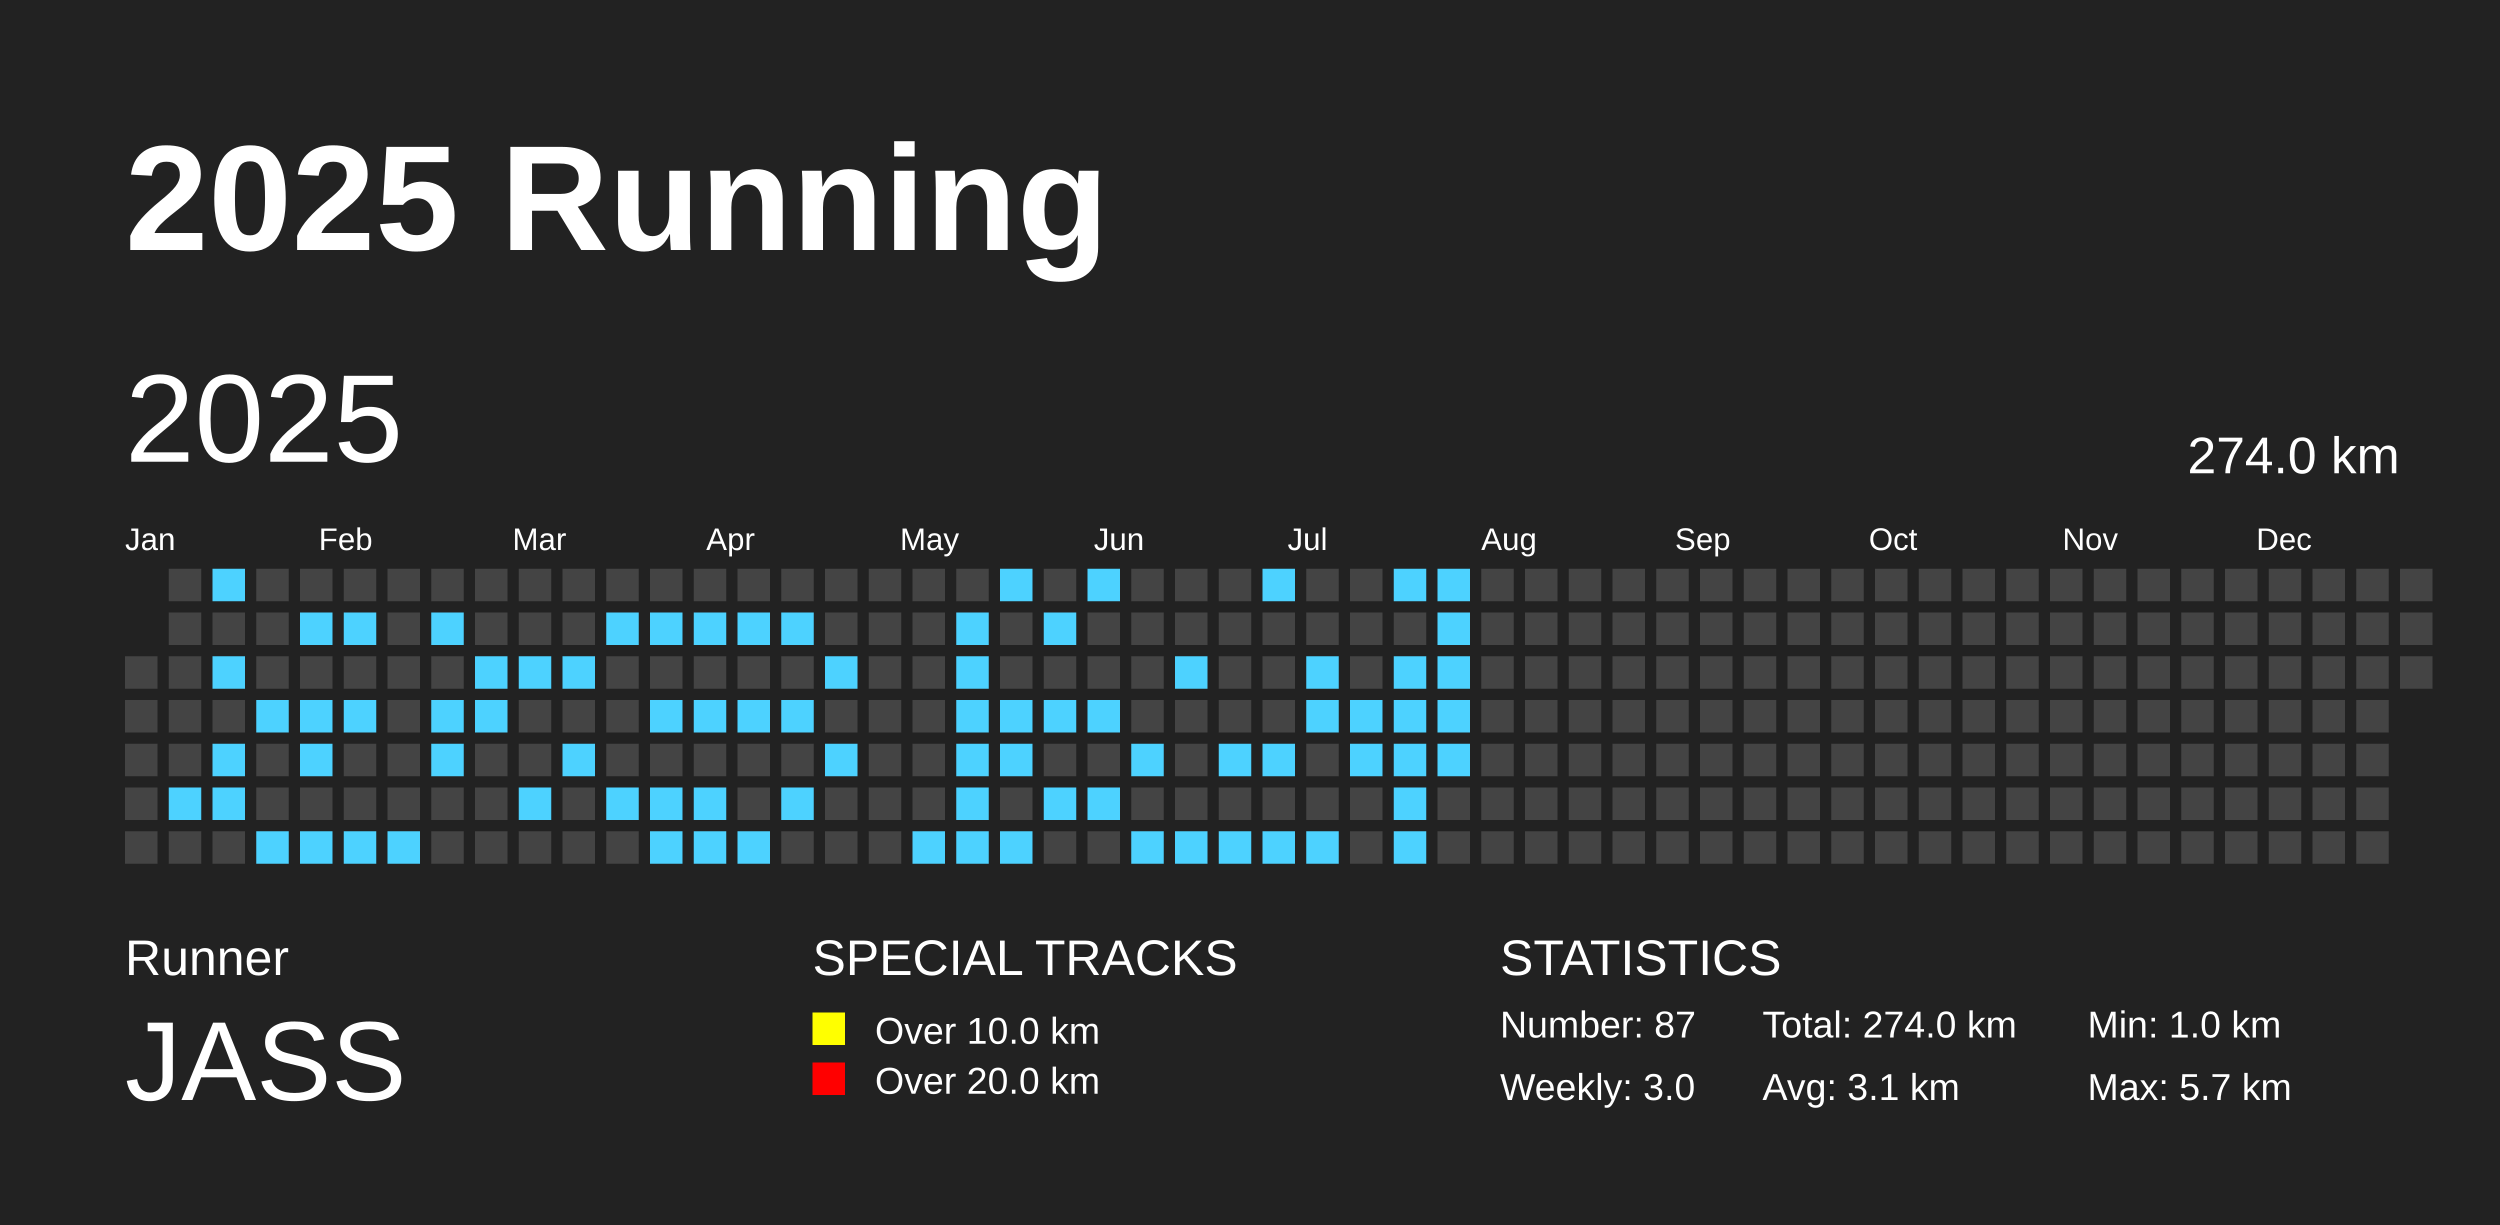
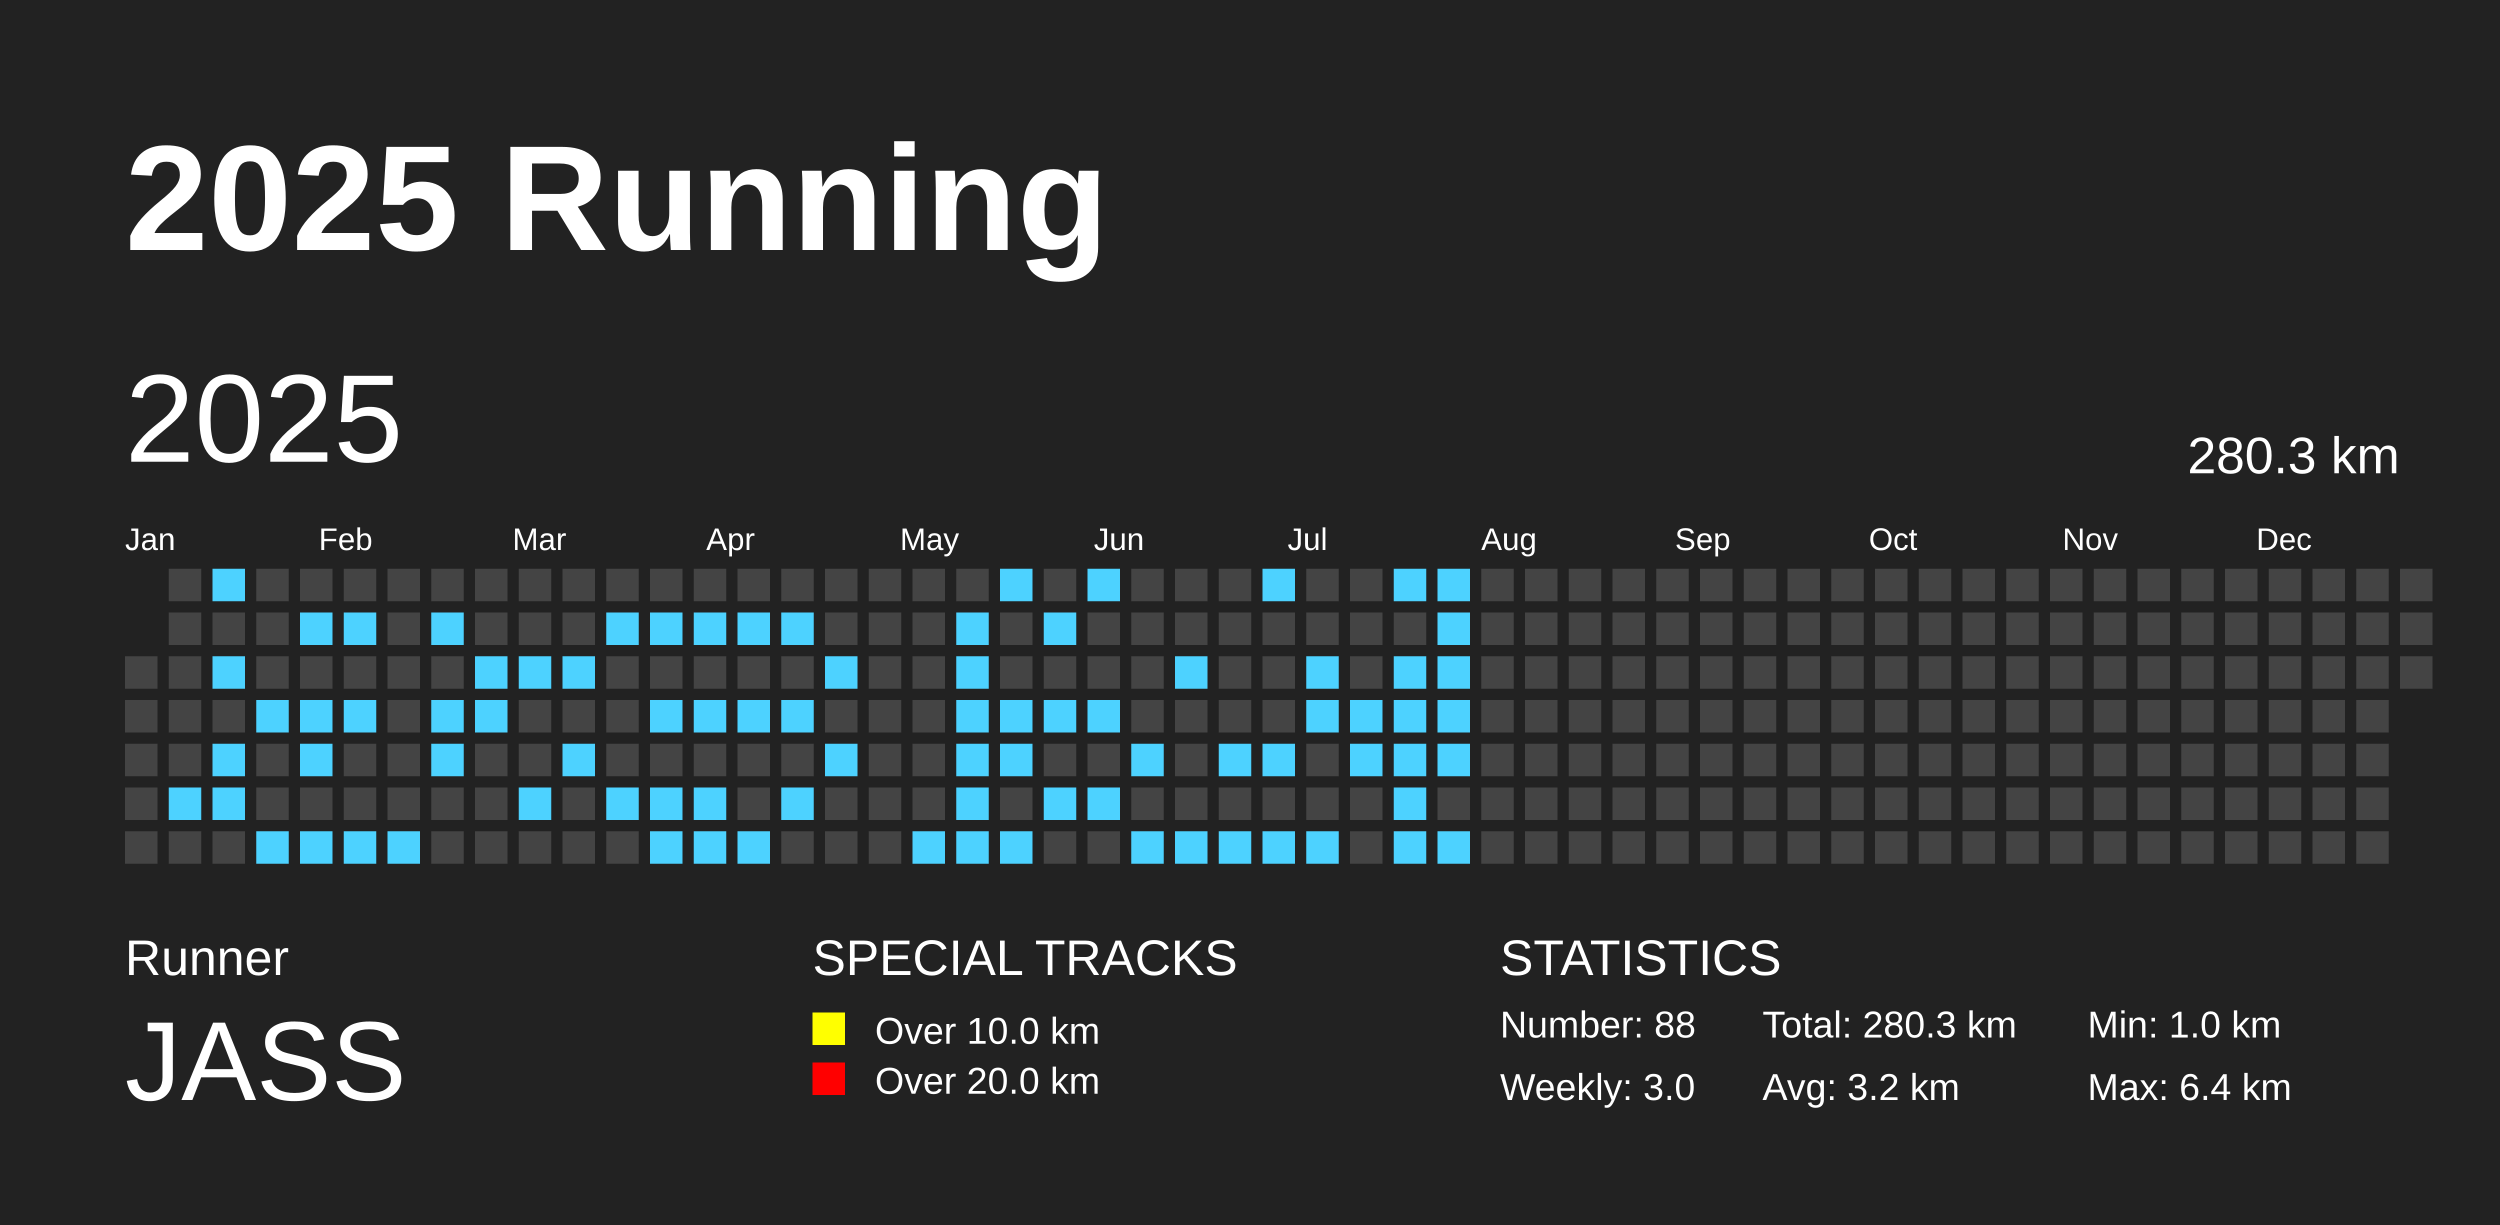
<svg xmlns="http://www.w3.org/2000/svg" baseProfile="full" height="98mm" version="1.1" viewBox="0,0,200,98" width="200mm">
  <defs />
  <rect fill="#222222" height="98" width="200" x="0" y="0" />
  <text fill="#FFFFFF" style="font-size:12px; font-family:Arial; font-weight:bold;" x="10" y="20">2025 Running</text>
  <text fill="#FFFFFF" style="font-size:4px; font-family:Arial" x="10" y="78">Runner</text>
  <text fill="#FFFFFF" style="font-size:9px; font-family:Arial" x="10" y="88">JASS</text>
  <text fill="#FFFFFF" style="font-size:4px; font-family:Arial" x="65" y="78">SPECIAL TRACKS</text>
  <rect fill="yellow" height="2.6" width="2.6" x="65" y="81" />
  <text fill="#FFFFFF" style="font-size:3px; font-family:Arial" x="70" y="83.5">Over 10.0 km</text>
  <rect fill="red" height="2.6" width="2.6" x="65" y="85" />
  <text fill="#FFFFFF" style="font-size:3px; font-family:Arial" x="70" y="87.5">Over 20.0 km</text>
  <text fill="#FFFFFF" style="font-size:4px; font-family:Arial" x="120" y="78">STATISTICS</text>
-   <text fill="#FFFFFF" style="font-size:3px; font-family:Arial" x="120" y="83">Number: 87</text>
+   <text fill="#FFFFFF" style="font-size:3px; font-family:Arial" x="120" y="83">Number: 88</text>
  <text fill="#FFFFFF" style="font-size:3px; font-family:Arial" x="120" y="88">Weekly: 3.0</text>
-   <text fill="#FFFFFF" style="font-size:3px; font-family:Arial" x="141" y="83">Total: 274.0 km</text>
-   <text fill="#FFFFFF" style="font-size:3px; font-family:Arial" x="141" y="88">Avg: 3.1 km</text>
+   <text fill="#FFFFFF" style="font-size:3px; font-family:Arial" x="141" y="83">Total: 280.3 km</text>
+   <text fill="#FFFFFF" style="font-size:3px; font-family:Arial" x="141" y="88">Avg: 3.2 km</text>
  <text fill="#FFFFFF" style="font-size:3px; font-family:Arial" x="167" y="83">Min: 1.0 km</text>
-   <text fill="#FFFFFF" style="font-size:3px; font-family:Arial" x="167" y="88">Max: 5.7 km</text>
+   <text fill="#FFFFFF" style="font-size:3px; font-family:Arial" x="167" y="88">Max: 6.4 km</text>
  <text dominant-baseline="hanging" fill="#FFFFFF" style="font-size:10.0px; font-family:Arial;" x="10" y="30">2025</text>
-   <text dominant-baseline="hanging" fill="#FFFFFF" style="font-size:4.125px; font-family:Arial;" x="175" y="35">274.0 km</text>
+   <text dominant-baseline="hanging" fill="#FFFFFF" style="font-size:4.125px; font-family:Arial;" x="175" y="35">280.3 km</text>
  <text fill="#FFFFFF" style="font-size:2.5px; font-family:Arial" x="10.0" y="44">Jan</text>
  <text fill="#FFFFFF" style="font-size:2.5px; font-family:Arial" x="25.5" y="44">Feb</text>
  <text fill="#FFFFFF" style="font-size:2.5px; font-family:Arial" x="41.0" y="44">Mar</text>
  <text fill="#FFFFFF" style="font-size:2.5px; font-family:Arial" x="56.5" y="44">Apr</text>
  <text fill="#FFFFFF" style="font-size:2.5px; font-family:Arial" x="72.0" y="44">May</text>
  <text fill="#FFFFFF" style="font-size:2.5px; font-family:Arial" x="87.5" y="44">Jun</text>
  <text fill="#FFFFFF" style="font-size:2.5px; font-family:Arial" x="103.0" y="44">Jul</text>
  <text fill="#FFFFFF" style="font-size:2.5px; font-family:Arial" x="118.5" y="44">Aug</text>
  <text fill="#FFFFFF" style="font-size:2.5px; font-family:Arial" x="134.0" y="44">Sep</text>
  <text fill="#FFFFFF" style="font-size:2.5px; font-family:Arial" x="149.5" y="44">Oct</text>
  <text fill="#FFFFFF" style="font-size:2.5px; font-family:Arial" x="165.0" y="44">Nov</text>
  <text fill="#FFFFFF" style="font-size:2.5px; font-family:Arial" x="180.5" y="44">Dec</text>
  <rect fill="#444444" height="2.6" width="2.6" x="10.0" y="52.5" />
  <rect fill="#444444" height="2.6" width="2.6" x="10.0" y="56.0" />
  <rect fill="#444444" height="2.6" width="2.6" x="10.0" y="59.5" />
  <rect fill="#444444" height="2.6" width="2.6" x="10.0" y="63.0" />
  <rect fill="#444444" height="2.6" width="2.6" x="10.0" y="66.5" />
  <rect fill="#444444" height="2.6" width="2.6" x="13.5" y="45.5" />
  <rect fill="#444444" height="2.6" width="2.6" x="13.5" y="49.0" />
  <rect fill="#444444" height="2.6" width="2.6" x="13.5" y="52.5" />
  <rect fill="#444444" height="2.6" width="2.6" x="13.5" y="56.0" />
  <rect fill="#444444" height="2.6" width="2.6" x="13.5" y="59.5" />
  <rect fill="#4DD2FF" height="2.6" width="2.6" x="13.5" y="63.0" />
  <rect fill="#444444" height="2.6" width="2.6" x="13.5" y="66.5" />
  <rect fill="#4DD2FF" height="2.6" width="2.6" x="17.0" y="45.5" />
  <rect fill="#444444" height="2.6" width="2.6" x="17.0" y="49.0" />
  <rect fill="#4DD2FF" height="2.6" width="2.6" x="17.0" y="52.5" />
  <rect fill="#444444" height="2.6" width="2.6" x="17.0" y="56.0" />
  <rect fill="#4DD2FF" height="2.6" width="2.6" x="17.0" y="59.5" />
  <rect fill="#4DD2FF" height="2.6" width="2.6" x="17.0" y="63.0" />
  <rect fill="#444444" height="2.6" width="2.6" x="17.0" y="66.5" />
  <rect fill="#444444" height="2.6" width="2.6" x="20.5" y="45.5" />
  <rect fill="#444444" height="2.6" width="2.6" x="20.5" y="49.0" />
  <rect fill="#444444" height="2.6" width="2.6" x="20.5" y="52.5" />
  <rect fill="#4DD2FF" height="2.6" width="2.6" x="20.5" y="56.0" />
  <rect fill="#444444" height="2.6" width="2.6" x="20.5" y="59.5" />
  <rect fill="#444444" height="2.6" width="2.6" x="20.5" y="63.0" />
  <rect fill="#4DD2FF" height="2.6" width="2.6" x="20.5" y="66.5" />
  <rect fill="#444444" height="2.6" width="2.6" x="24.0" y="45.5" />
  <rect fill="#4DD2FF" height="2.6" width="2.6" x="24.0" y="49.0" />
  <rect fill="#444444" height="2.6" width="2.6" x="24.0" y="52.5" />
  <rect fill="#4DD2FF" height="2.6" width="2.6" x="24.0" y="56.0" />
  <rect fill="#4DD2FF" height="2.6" width="2.6" x="24.0" y="59.5" />
  <rect fill="#444444" height="2.6" width="2.6" x="24.0" y="63.0" />
  <rect fill="#4DD2FF" height="2.6" width="2.6" x="24.0" y="66.5" />
  <rect fill="#444444" height="2.6" width="2.6" x="27.5" y="45.5" />
  <rect fill="#4DD2FF" height="2.6" width="2.6" x="27.5" y="49.0" />
  <rect fill="#444444" height="2.6" width="2.6" x="27.5" y="52.5" />
  <rect fill="#4DD2FF" height="2.6" width="2.6" x="27.5" y="56.0" />
  <rect fill="#444444" height="2.6" width="2.6" x="27.5" y="59.5" />
  <rect fill="#444444" height="2.6" width="2.6" x="27.5" y="63.0" />
  <rect fill="#4DD2FF" height="2.6" width="2.6" x="27.5" y="66.5" />
  <rect fill="#444444" height="2.6" width="2.6" x="31.0" y="45.5" />
  <rect fill="#444444" height="2.6" width="2.6" x="31.0" y="49.0" />
  <rect fill="#444444" height="2.6" width="2.6" x="31.0" y="52.5" />
  <rect fill="#444444" height="2.6" width="2.6" x="31.0" y="56.0" />
  <rect fill="#444444" height="2.6" width="2.6" x="31.0" y="59.5" />
  <rect fill="#444444" height="2.6" width="2.6" x="31.0" y="63.0" />
  <rect fill="#4DD2FF" height="2.6" width="2.6" x="31.0" y="66.5" />
  <rect fill="#444444" height="2.6" width="2.6" x="34.5" y="45.5" />
  <rect fill="#4DD2FF" height="2.6" width="2.6" x="34.5" y="49.0" />
  <rect fill="#444444" height="2.6" width="2.6" x="34.5" y="52.5" />
  <rect fill="#4DD2FF" height="2.6" width="2.6" x="34.5" y="56.0" />
  <rect fill="#4DD2FF" height="2.6" width="2.6" x="34.5" y="59.5" />
  <rect fill="#444444" height="2.6" width="2.6" x="34.5" y="63.0" />
  <rect fill="#444444" height="2.6" width="2.6" x="34.5" y="66.5" />
  <rect fill="#444444" height="2.6" width="2.6" x="38.0" y="45.5" />
  <rect fill="#444444" height="2.6" width="2.6" x="38.0" y="49.0" />
  <rect fill="#4DD2FF" height="2.6" width="2.6" x="38.0" y="52.5" />
  <rect fill="#4DD2FF" height="2.6" width="2.6" x="38.0" y="56.0" />
  <rect fill="#444444" height="2.6" width="2.6" x="38.0" y="59.5" />
  <rect fill="#444444" height="2.6" width="2.6" x="38.0" y="63.0" />
  <rect fill="#444444" height="2.6" width="2.6" x="38.0" y="66.5" />
  <rect fill="#444444" height="2.6" width="2.6" x="41.5" y="45.5" />
  <rect fill="#444444" height="2.6" width="2.6" x="41.5" y="49.0" />
  <rect fill="#4DD2FF" height="2.6" width="2.6" x="41.5" y="52.5" />
  <rect fill="#444444" height="2.6" width="2.6" x="41.5" y="56.0" />
  <rect fill="#444444" height="2.6" width="2.6" x="41.5" y="59.5" />
  <rect fill="#4DD2FF" height="2.6" width="2.6" x="41.5" y="63.0" />
  <rect fill="#444444" height="2.6" width="2.6" x="41.5" y="66.5" />
  <rect fill="#444444" height="2.6" width="2.6" x="45.0" y="45.5" />
  <rect fill="#444444" height="2.6" width="2.6" x="45.0" y="49.0" />
  <rect fill="#4DD2FF" height="2.6" width="2.6" x="45.0" y="52.5" />
  <rect fill="#444444" height="2.6" width="2.6" x="45.0" y="56.0" />
  <rect fill="#4DD2FF" height="2.6" width="2.6" x="45.0" y="59.5" />
  <rect fill="#444444" height="2.6" width="2.6" x="45.0" y="63.0" />
  <rect fill="#444444" height="2.6" width="2.6" x="45.0" y="66.5" />
  <rect fill="#444444" height="2.6" width="2.6" x="48.5" y="45.5" />
  <rect fill="#4DD2FF" height="2.6" width="2.6" x="48.5" y="49.0" />
  <rect fill="#444444" height="2.6" width="2.6" x="48.5" y="52.5" />
  <rect fill="#444444" height="2.6" width="2.6" x="48.5" y="56.0" />
  <rect fill="#444444" height="2.6" width="2.6" x="48.5" y="59.5" />
  <rect fill="#4DD2FF" height="2.6" width="2.6" x="48.5" y="63.0" />
  <rect fill="#444444" height="2.6" width="2.6" x="48.5" y="66.5" />
  <rect fill="#444444" height="2.6" width="2.6" x="52.0" y="45.5" />
  <rect fill="#4DD2FF" height="2.6" width="2.6" x="52.0" y="49.0" />
  <rect fill="#444444" height="2.6" width="2.6" x="52.0" y="52.5" />
  <rect fill="#4DD2FF" height="2.6" width="2.6" x="52.0" y="56.0" />
  <rect fill="#444444" height="2.6" width="2.6" x="52.0" y="59.5" />
  <rect fill="#4DD2FF" height="2.6" width="2.6" x="52.0" y="63.0" />
  <rect fill="#4DD2FF" height="2.6" width="2.6" x="52.0" y="66.5" />
  <rect fill="#444444" height="2.6" width="2.6" x="55.5" y="45.5" />
  <rect fill="#4DD2FF" height="2.6" width="2.6" x="55.5" y="49.0" />
  <rect fill="#444444" height="2.6" width="2.6" x="55.5" y="52.5" />
  <rect fill="#4DD2FF" height="2.6" width="2.6" x="55.5" y="56.0" />
  <rect fill="#444444" height="2.6" width="2.6" x="55.5" y="59.5" />
  <rect fill="#4DD2FF" height="2.6" width="2.6" x="55.5" y="63.0" />
  <rect fill="#4DD2FF" height="2.6" width="2.6" x="55.5" y="66.5" />
  <rect fill="#444444" height="2.6" width="2.6" x="59.0" y="45.5" />
  <rect fill="#4DD2FF" height="2.6" width="2.6" x="59.0" y="49.0" />
  <rect fill="#444444" height="2.6" width="2.6" x="59.0" y="52.5" />
  <rect fill="#4DD2FF" height="2.6" width="2.6" x="59.0" y="56.0" />
  <rect fill="#444444" height="2.6" width="2.6" x="59.0" y="59.5" />
  <rect fill="#444444" height="2.6" width="2.6" x="59.0" y="63.0" />
  <rect fill="#4DD2FF" height="2.6" width="2.6" x="59.0" y="66.5" />
  <rect fill="#444444" height="2.6" width="2.6" x="62.5" y="45.5" />
  <rect fill="#4DD2FF" height="2.6" width="2.6" x="62.5" y="49.0" />
  <rect fill="#444444" height="2.6" width="2.6" x="62.5" y="52.5" />
  <rect fill="#4DD2FF" height="2.6" width="2.6" x="62.5" y="56.0" />
  <rect fill="#444444" height="2.6" width="2.6" x="62.5" y="59.5" />
  <rect fill="#4DD2FF" height="2.6" width="2.6" x="62.5" y="63.0" />
  <rect fill="#444444" height="2.6" width="2.6" x="62.5" y="66.5" />
  <rect fill="#444444" height="2.6" width="2.6" x="66.0" y="45.5" />
  <rect fill="#444444" height="2.6" width="2.6" x="66.0" y="49.0" />
  <rect fill="#4DD2FF" height="2.6" width="2.6" x="66.0" y="52.5" />
  <rect fill="#444444" height="2.6" width="2.6" x="66.0" y="56.0" />
  <rect fill="#4DD2FF" height="2.6" width="2.6" x="66.0" y="59.5" />
  <rect fill="#444444" height="2.6" width="2.6" x="66.0" y="63.0" />
  <rect fill="#444444" height="2.6" width="2.6" x="66.0" y="66.5" />
  <rect fill="#444444" height="2.6" width="2.6" x="69.5" y="45.5" />
  <rect fill="#444444" height="2.6" width="2.6" x="69.5" y="49.0" />
  <rect fill="#444444" height="2.6" width="2.6" x="69.5" y="52.5" />
  <rect fill="#444444" height="2.6" width="2.6" x="69.5" y="56.0" />
  <rect fill="#444444" height="2.6" width="2.6" x="69.5" y="59.5" />
  <rect fill="#444444" height="2.6" width="2.6" x="69.5" y="63.0" />
  <rect fill="#444444" height="2.6" width="2.6" x="69.5" y="66.5" />
  <rect fill="#444444" height="2.6" width="2.6" x="73.0" y="45.5" />
  <rect fill="#444444" height="2.6" width="2.6" x="73.0" y="49.0" />
  <rect fill="#444444" height="2.6" width="2.6" x="73.0" y="52.5" />
  <rect fill="#444444" height="2.6" width="2.6" x="73.0" y="56.0" />
  <rect fill="#444444" height="2.6" width="2.6" x="73.0" y="59.5" />
  <rect fill="#444444" height="2.6" width="2.6" x="73.0" y="63.0" />
  <rect fill="#4DD2FF" height="2.6" width="2.6" x="73.0" y="66.5" />
  <rect fill="#444444" height="2.6" width="2.6" x="76.5" y="45.5" />
  <rect fill="#4DD2FF" height="2.6" width="2.6" x="76.5" y="49.0" />
  <rect fill="#4DD2FF" height="2.6" width="2.6" x="76.5" y="52.5" />
  <rect fill="#4DD2FF" height="2.6" width="2.6" x="76.5" y="56.0" />
  <rect fill="#4DD2FF" height="2.6" width="2.6" x="76.5" y="59.5" />
  <rect fill="#4DD2FF" height="2.6" width="2.6" x="76.5" y="63.0" />
  <rect fill="#4DD2FF" height="2.6" width="2.6" x="76.5" y="66.5" />
  <rect fill="#4DD2FF" height="2.6" width="2.6" x="80.0" y="45.5" />
  <rect fill="#444444" height="2.6" width="2.6" x="80.0" y="49.0" />
  <rect fill="#444444" height="2.6" width="2.6" x="80.0" y="52.5" />
  <rect fill="#4DD2FF" height="2.6" width="2.6" x="80.0" y="56.0" />
  <rect fill="#4DD2FF" height="2.6" width="2.6" x="80.0" y="59.5" />
  <rect fill="#444444" height="2.6" width="2.6" x="80.0" y="63.0" />
  <rect fill="#4DD2FF" height="2.6" width="2.6" x="80.0" y="66.5" />
  <rect fill="#444444" height="2.6" width="2.6" x="83.5" y="45.5" />
  <rect fill="#4DD2FF" height="2.6" width="2.6" x="83.5" y="49.0" />
  <rect fill="#444444" height="2.6" width="2.6" x="83.5" y="52.5" />
  <rect fill="#4DD2FF" height="2.6" width="2.6" x="83.5" y="56.0" />
  <rect fill="#444444" height="2.6" width="2.6" x="83.5" y="59.5" />
  <rect fill="#4DD2FF" height="2.6" width="2.6" x="83.5" y="63.0" />
  <rect fill="#444444" height="2.6" width="2.6" x="83.5" y="66.5" />
  <rect fill="#4DD2FF" height="2.6" width="2.6" x="87.0" y="45.5" />
  <rect fill="#444444" height="2.6" width="2.6" x="87.0" y="49.0" />
  <rect fill="#444444" height="2.6" width="2.6" x="87.0" y="52.5" />
  <rect fill="#4DD2FF" height="2.6" width="2.6" x="87.0" y="56.0" />
  <rect fill="#444444" height="2.6" width="2.6" x="87.0" y="59.5" />
  <rect fill="#4DD2FF" height="2.6" width="2.6" x="87.0" y="63.0" />
  <rect fill="#444444" height="2.6" width="2.6" x="87.0" y="66.5" />
  <rect fill="#444444" height="2.6" width="2.6" x="90.5" y="45.5" />
  <rect fill="#444444" height="2.6" width="2.6" x="90.5" y="49.0" />
  <rect fill="#444444" height="2.6" width="2.6" x="90.5" y="52.5" />
  <rect fill="#444444" height="2.6" width="2.6" x="90.5" y="56.0" />
  <rect fill="#4DD2FF" height="2.6" width="2.6" x="90.5" y="59.5" />
  <rect fill="#444444" height="2.6" width="2.6" x="90.5" y="63.0" />
  <rect fill="#4DD2FF" height="2.6" width="2.6" x="90.5" y="66.5" />
  <rect fill="#444444" height="2.6" width="2.6" x="94.0" y="45.5" />
  <rect fill="#444444" height="2.6" width="2.6" x="94.0" y="49.0" />
  <rect fill="#4DD2FF" height="2.6" width="2.6" x="94.0" y="52.5" />
  <rect fill="#444444" height="2.6" width="2.6" x="94.0" y="56.0" />
  <rect fill="#444444" height="2.6" width="2.6" x="94.0" y="59.5" />
  <rect fill="#444444" height="2.6" width="2.6" x="94.0" y="63.0" />
  <rect fill="#4DD2FF" height="2.6" width="2.6" x="94.0" y="66.5" />
  <rect fill="#444444" height="2.6" width="2.6" x="97.5" y="45.5" />
  <rect fill="#444444" height="2.6" width="2.6" x="97.5" y="49.0" />
  <rect fill="#444444" height="2.6" width="2.6" x="97.5" y="52.5" />
  <rect fill="#444444" height="2.6" width="2.6" x="97.5" y="56.0" />
  <rect fill="#4DD2FF" height="2.6" width="2.6" x="97.5" y="59.5" />
  <rect fill="#444444" height="2.6" width="2.6" x="97.5" y="63.0" />
  <rect fill="#4DD2FF" height="2.6" width="2.6" x="97.5" y="66.5" />
  <rect fill="#4DD2FF" height="2.6" width="2.6" x="101.0" y="45.5" />
  <rect fill="#444444" height="2.6" width="2.6" x="101.0" y="49.0" />
  <rect fill="#444444" height="2.6" width="2.6" x="101.0" y="52.5" />
  <rect fill="#444444" height="2.6" width="2.6" x="101.0" y="56.0" />
  <rect fill="#4DD2FF" height="2.6" width="2.6" x="101.0" y="59.5" />
  <rect fill="#444444" height="2.6" width="2.6" x="101.0" y="63.0" />
  <rect fill="#4DD2FF" height="2.6" width="2.6" x="101.0" y="66.5" />
  <rect fill="#444444" height="2.6" width="2.6" x="104.5" y="45.5" />
  <rect fill="#444444" height="2.6" width="2.6" x="104.5" y="49.0" />
  <rect fill="#4DD2FF" height="2.6" width="2.6" x="104.5" y="52.5" />
  <rect fill="#4DD2FF" height="2.6" width="2.6" x="104.5" y="56.0" />
  <rect fill="#444444" height="2.6" width="2.6" x="104.5" y="59.5" />
  <rect fill="#444444" height="2.6" width="2.6" x="104.5" y="63.0" />
  <rect fill="#4DD2FF" height="2.6" width="2.6" x="104.5" y="66.5" />
  <rect fill="#444444" height="2.6" width="2.6" x="108.0" y="45.5" />
  <rect fill="#444444" height="2.6" width="2.6" x="108.0" y="49.0" />
  <rect fill="#444444" height="2.6" width="2.6" x="108.0" y="52.5" />
  <rect fill="#4DD2FF" height="2.6" width="2.6" x="108.0" y="56.0" />
  <rect fill="#4DD2FF" height="2.6" width="2.6" x="108.0" y="59.5" />
  <rect fill="#444444" height="2.6" width="2.6" x="108.0" y="63.0" />
  <rect fill="#444444" height="2.6" width="2.6" x="108.0" y="66.5" />
  <rect fill="#4DD2FF" height="2.6" width="2.6" x="111.5" y="45.5" />
  <rect fill="#444444" height="2.6" width="2.6" x="111.5" y="49.0" />
  <rect fill="#4DD2FF" height="2.6" width="2.6" x="111.5" y="52.5" />
  <rect fill="#4DD2FF" height="2.6" width="2.6" x="111.5" y="56.0" />
  <rect fill="#4DD2FF" height="2.6" width="2.6" x="111.5" y="59.5" />
  <rect fill="#4DD2FF" height="2.6" width="2.6" x="111.5" y="63.0" />
  <rect fill="#4DD2FF" height="2.6" width="2.6" x="111.5" y="66.5" />
  <rect fill="#4DD2FF" height="2.6" width="2.6" x="115.0" y="45.5" />
  <rect fill="#4DD2FF" height="2.6" width="2.6" x="115.0" y="49.0" />
  <rect fill="#4DD2FF" height="2.6" width="2.6" x="115.0" y="52.5" />
  <rect fill="#4DD2FF" height="2.6" width="2.6" x="115.0" y="56.0" />
  <rect fill="#4DD2FF" height="2.6" width="2.6" x="115.0" y="59.5" />
  <rect fill="#444444" height="2.6" width="2.6" x="115.0" y="63.0" />
-   <rect fill="#444444" height="2.6" width="2.6" x="115.0" y="66.5" />
+   <rect fill="#4DD2FF" height="2.6" width="2.6" x="115.0" y="66.5" />
  <rect fill="#444444" height="2.6" width="2.6" x="118.5" y="45.5" />
  <rect fill="#444444" height="2.6" width="2.6" x="118.5" y="49.0" />
  <rect fill="#444444" height="2.6" width="2.6" x="118.5" y="52.5" />
  <rect fill="#444444" height="2.6" width="2.6" x="118.5" y="56.0" />
  <rect fill="#444444" height="2.6" width="2.6" x="118.5" y="59.5" />
  <rect fill="#444444" height="2.6" width="2.6" x="118.5" y="63.0" />
  <rect fill="#444444" height="2.6" width="2.6" x="118.5" y="66.5" />
  <rect fill="#444444" height="2.6" width="2.6" x="122.0" y="45.5" />
  <rect fill="#444444" height="2.6" width="2.6" x="122.0" y="49.0" />
  <rect fill="#444444" height="2.6" width="2.6" x="122.0" y="52.5" />
  <rect fill="#444444" height="2.6" width="2.6" x="122.0" y="56.0" />
  <rect fill="#444444" height="2.6" width="2.6" x="122.0" y="59.5" />
  <rect fill="#444444" height="2.6" width="2.6" x="122.0" y="63.0" />
  <rect fill="#444444" height="2.6" width="2.6" x="122.0" y="66.5" />
  <rect fill="#444444" height="2.6" width="2.6" x="125.5" y="45.5" />
  <rect fill="#444444" height="2.6" width="2.6" x="125.5" y="49.0" />
  <rect fill="#444444" height="2.6" width="2.6" x="125.5" y="52.5" />
  <rect fill="#444444" height="2.6" width="2.6" x="125.5" y="56.0" />
  <rect fill="#444444" height="2.6" width="2.6" x="125.5" y="59.5" />
  <rect fill="#444444" height="2.6" width="2.6" x="125.5" y="63.0" />
  <rect fill="#444444" height="2.6" width="2.6" x="125.5" y="66.5" />
  <rect fill="#444444" height="2.6" width="2.6" x="129.0" y="45.5" />
  <rect fill="#444444" height="2.6" width="2.6" x="129.0" y="49.0" />
  <rect fill="#444444" height="2.6" width="2.6" x="129.0" y="52.5" />
  <rect fill="#444444" height="2.6" width="2.6" x="129.0" y="56.0" />
  <rect fill="#444444" height="2.6" width="2.6" x="129.0" y="59.5" />
  <rect fill="#444444" height="2.6" width="2.6" x="129.0" y="63.0" />
  <rect fill="#444444" height="2.6" width="2.6" x="129.0" y="66.5" />
  <rect fill="#444444" height="2.6" width="2.6" x="132.5" y="45.5" />
  <rect fill="#444444" height="2.6" width="2.6" x="132.5" y="49.0" />
  <rect fill="#444444" height="2.6" width="2.6" x="132.5" y="52.5" />
  <rect fill="#444444" height="2.6" width="2.6" x="132.5" y="56.0" />
  <rect fill="#444444" height="2.6" width="2.6" x="132.5" y="59.5" />
  <rect fill="#444444" height="2.6" width="2.6" x="132.5" y="63.0" />
  <rect fill="#444444" height="2.6" width="2.6" x="132.5" y="66.5" />
  <rect fill="#444444" height="2.6" width="2.6" x="136.0" y="45.5" />
  <rect fill="#444444" height="2.6" width="2.6" x="136.0" y="49.0" />
  <rect fill="#444444" height="2.6" width="2.6" x="136.0" y="52.5" />
  <rect fill="#444444" height="2.6" width="2.6" x="136.0" y="56.0" />
  <rect fill="#444444" height="2.6" width="2.6" x="136.0" y="59.5" />
  <rect fill="#444444" height="2.6" width="2.6" x="136.0" y="63.0" />
  <rect fill="#444444" height="2.6" width="2.6" x="136.0" y="66.5" />
  <rect fill="#444444" height="2.6" width="2.6" x="139.5" y="45.5" />
  <rect fill="#444444" height="2.6" width="2.6" x="139.5" y="49.0" />
  <rect fill="#444444" height="2.6" width="2.6" x="139.5" y="52.5" />
  <rect fill="#444444" height="2.6" width="2.6" x="139.5" y="56.0" />
  <rect fill="#444444" height="2.6" width="2.6" x="139.5" y="59.5" />
  <rect fill="#444444" height="2.6" width="2.6" x="139.5" y="63.0" />
  <rect fill="#444444" height="2.6" width="2.6" x="139.5" y="66.5" />
  <rect fill="#444444" height="2.6" width="2.6" x="143.0" y="45.5" />
  <rect fill="#444444" height="2.6" width="2.6" x="143.0" y="49.0" />
  <rect fill="#444444" height="2.6" width="2.6" x="143.0" y="52.5" />
  <rect fill="#444444" height="2.6" width="2.6" x="143.0" y="56.0" />
  <rect fill="#444444" height="2.6" width="2.6" x="143.0" y="59.5" />
  <rect fill="#444444" height="2.6" width="2.6" x="143.0" y="63.0" />
  <rect fill="#444444" height="2.6" width="2.6" x="143.0" y="66.5" />
  <rect fill="#444444" height="2.6" width="2.6" x="146.5" y="45.5" />
  <rect fill="#444444" height="2.6" width="2.6" x="146.5" y="49.0" />
  <rect fill="#444444" height="2.6" width="2.6" x="146.5" y="52.5" />
  <rect fill="#444444" height="2.6" width="2.6" x="146.5" y="56.0" />
  <rect fill="#444444" height="2.6" width="2.6" x="146.5" y="59.5" />
  <rect fill="#444444" height="2.6" width="2.6" x="146.5" y="63.0" />
  <rect fill="#444444" height="2.6" width="2.6" x="146.5" y="66.5" />
  <rect fill="#444444" height="2.6" width="2.6" x="150.0" y="45.5" />
  <rect fill="#444444" height="2.6" width="2.6" x="150.0" y="49.0" />
  <rect fill="#444444" height="2.6" width="2.6" x="150.0" y="52.5" />
  <rect fill="#444444" height="2.6" width="2.6" x="150.0" y="56.0" />
  <rect fill="#444444" height="2.6" width="2.6" x="150.0" y="59.5" />
  <rect fill="#444444" height="2.6" width="2.6" x="150.0" y="63.0" />
  <rect fill="#444444" height="2.6" width="2.6" x="150.0" y="66.5" />
  <rect fill="#444444" height="2.6" width="2.6" x="153.5" y="45.5" />
  <rect fill="#444444" height="2.6" width="2.6" x="153.5" y="49.0" />
  <rect fill="#444444" height="2.6" width="2.6" x="153.5" y="52.5" />
  <rect fill="#444444" height="2.6" width="2.6" x="153.5" y="56.0" />
  <rect fill="#444444" height="2.6" width="2.6" x="153.5" y="59.5" />
  <rect fill="#444444" height="2.6" width="2.6" x="153.5" y="63.0" />
  <rect fill="#444444" height="2.6" width="2.6" x="153.5" y="66.5" />
  <rect fill="#444444" height="2.6" width="2.6" x="157.0" y="45.5" />
  <rect fill="#444444" height="2.6" width="2.6" x="157.0" y="49.0" />
  <rect fill="#444444" height="2.6" width="2.6" x="157.0" y="52.5" />
  <rect fill="#444444" height="2.6" width="2.6" x="157.0" y="56.0" />
  <rect fill="#444444" height="2.6" width="2.6" x="157.0" y="59.5" />
  <rect fill="#444444" height="2.6" width="2.6" x="157.0" y="63.0" />
  <rect fill="#444444" height="2.6" width="2.6" x="157.0" y="66.5" />
  <rect fill="#444444" height="2.6" width="2.6" x="160.5" y="45.5" />
  <rect fill="#444444" height="2.6" width="2.6" x="160.5" y="49.0" />
  <rect fill="#444444" height="2.6" width="2.6" x="160.5" y="52.5" />
  <rect fill="#444444" height="2.6" width="2.6" x="160.5" y="56.0" />
  <rect fill="#444444" height="2.6" width="2.6" x="160.5" y="59.5" />
  <rect fill="#444444" height="2.6" width="2.6" x="160.5" y="63.0" />
  <rect fill="#444444" height="2.6" width="2.6" x="160.5" y="66.5" />
  <rect fill="#444444" height="2.6" width="2.6" x="164.0" y="45.5" />
  <rect fill="#444444" height="2.6" width="2.6" x="164.0" y="49.0" />
  <rect fill="#444444" height="2.6" width="2.6" x="164.0" y="52.5" />
  <rect fill="#444444" height="2.6" width="2.6" x="164.0" y="56.0" />
  <rect fill="#444444" height="2.6" width="2.6" x="164.0" y="59.5" />
  <rect fill="#444444" height="2.6" width="2.6" x="164.0" y="63.0" />
  <rect fill="#444444" height="2.6" width="2.6" x="164.0" y="66.5" />
  <rect fill="#444444" height="2.6" width="2.6" x="167.5" y="45.5" />
  <rect fill="#444444" height="2.6" width="2.6" x="167.5" y="49.0" />
  <rect fill="#444444" height="2.6" width="2.6" x="167.5" y="52.5" />
  <rect fill="#444444" height="2.6" width="2.6" x="167.5" y="56.0" />
  <rect fill="#444444" height="2.6" width="2.6" x="167.5" y="59.5" />
  <rect fill="#444444" height="2.6" width="2.6" x="167.5" y="63.0" />
  <rect fill="#444444" height="2.6" width="2.6" x="167.5" y="66.5" />
  <rect fill="#444444" height="2.6" width="2.6" x="171.0" y="45.5" />
  <rect fill="#444444" height="2.6" width="2.6" x="171.0" y="49.0" />
  <rect fill="#444444" height="2.6" width="2.6" x="171.0" y="52.5" />
  <rect fill="#444444" height="2.6" width="2.6" x="171.0" y="56.0" />
  <rect fill="#444444" height="2.6" width="2.6" x="171.0" y="59.5" />
  <rect fill="#444444" height="2.6" width="2.6" x="171.0" y="63.0" />
  <rect fill="#444444" height="2.6" width="2.6" x="171.0" y="66.5" />
  <rect fill="#444444" height="2.6" width="2.6" x="174.5" y="45.5" />
  <rect fill="#444444" height="2.6" width="2.6" x="174.5" y="49.0" />
  <rect fill="#444444" height="2.6" width="2.6" x="174.5" y="52.5" />
  <rect fill="#444444" height="2.6" width="2.6" x="174.5" y="56.0" />
  <rect fill="#444444" height="2.6" width="2.6" x="174.5" y="59.5" />
  <rect fill="#444444" height="2.6" width="2.6" x="174.5" y="63.0" />
  <rect fill="#444444" height="2.6" width="2.6" x="174.5" y="66.5" />
  <rect fill="#444444" height="2.6" width="2.6" x="178.0" y="45.5" />
  <rect fill="#444444" height="2.6" width="2.6" x="178.0" y="49.0" />
  <rect fill="#444444" height="2.6" width="2.6" x="178.0" y="52.5" />
  <rect fill="#444444" height="2.6" width="2.6" x="178.0" y="56.0" />
  <rect fill="#444444" height="2.6" width="2.6" x="178.0" y="59.5" />
  <rect fill="#444444" height="2.6" width="2.6" x="178.0" y="63.0" />
  <rect fill="#444444" height="2.6" width="2.6" x="178.0" y="66.5" />
  <rect fill="#444444" height="2.6" width="2.6" x="181.5" y="45.5" />
  <rect fill="#444444" height="2.6" width="2.6" x="181.5" y="49.0" />
  <rect fill="#444444" height="2.6" width="2.6" x="181.5" y="52.5" />
  <rect fill="#444444" height="2.6" width="2.6" x="181.5" y="56.0" />
  <rect fill="#444444" height="2.6" width="2.6" x="181.5" y="59.5" />
  <rect fill="#444444" height="2.6" width="2.6" x="181.5" y="63.0" />
  <rect fill="#444444" height="2.6" width="2.6" x="181.5" y="66.5" />
  <rect fill="#444444" height="2.6" width="2.6" x="185.0" y="45.5" />
  <rect fill="#444444" height="2.6" width="2.6" x="185.0" y="49.0" />
  <rect fill="#444444" height="2.6" width="2.6" x="185.0" y="52.5" />
  <rect fill="#444444" height="2.6" width="2.6" x="185.0" y="56.0" />
  <rect fill="#444444" height="2.6" width="2.6" x="185.0" y="59.5" />
  <rect fill="#444444" height="2.6" width="2.6" x="185.0" y="63.0" />
  <rect fill="#444444" height="2.6" width="2.6" x="185.0" y="66.5" />
  <rect fill="#444444" height="2.6" width="2.6" x="188.5" y="45.5" />
  <rect fill="#444444" height="2.6" width="2.6" x="188.5" y="49.0" />
  <rect fill="#444444" height="2.6" width="2.6" x="188.5" y="52.5" />
  <rect fill="#444444" height="2.6" width="2.6" x="188.5" y="56.0" />
  <rect fill="#444444" height="2.6" width="2.6" x="188.5" y="59.5" />
  <rect fill="#444444" height="2.6" width="2.6" x="188.5" y="63.0" />
  <rect fill="#444444" height="2.6" width="2.6" x="188.5" y="66.5" />
  <rect fill="#444444" height="2.6" width="2.6" x="192.0" y="45.5" />
  <rect fill="#444444" height="2.6" width="2.6" x="192.0" y="49.0" />
  <rect fill="#444444" height="2.6" width="2.6" x="192.0" y="52.5" />
</svg>
